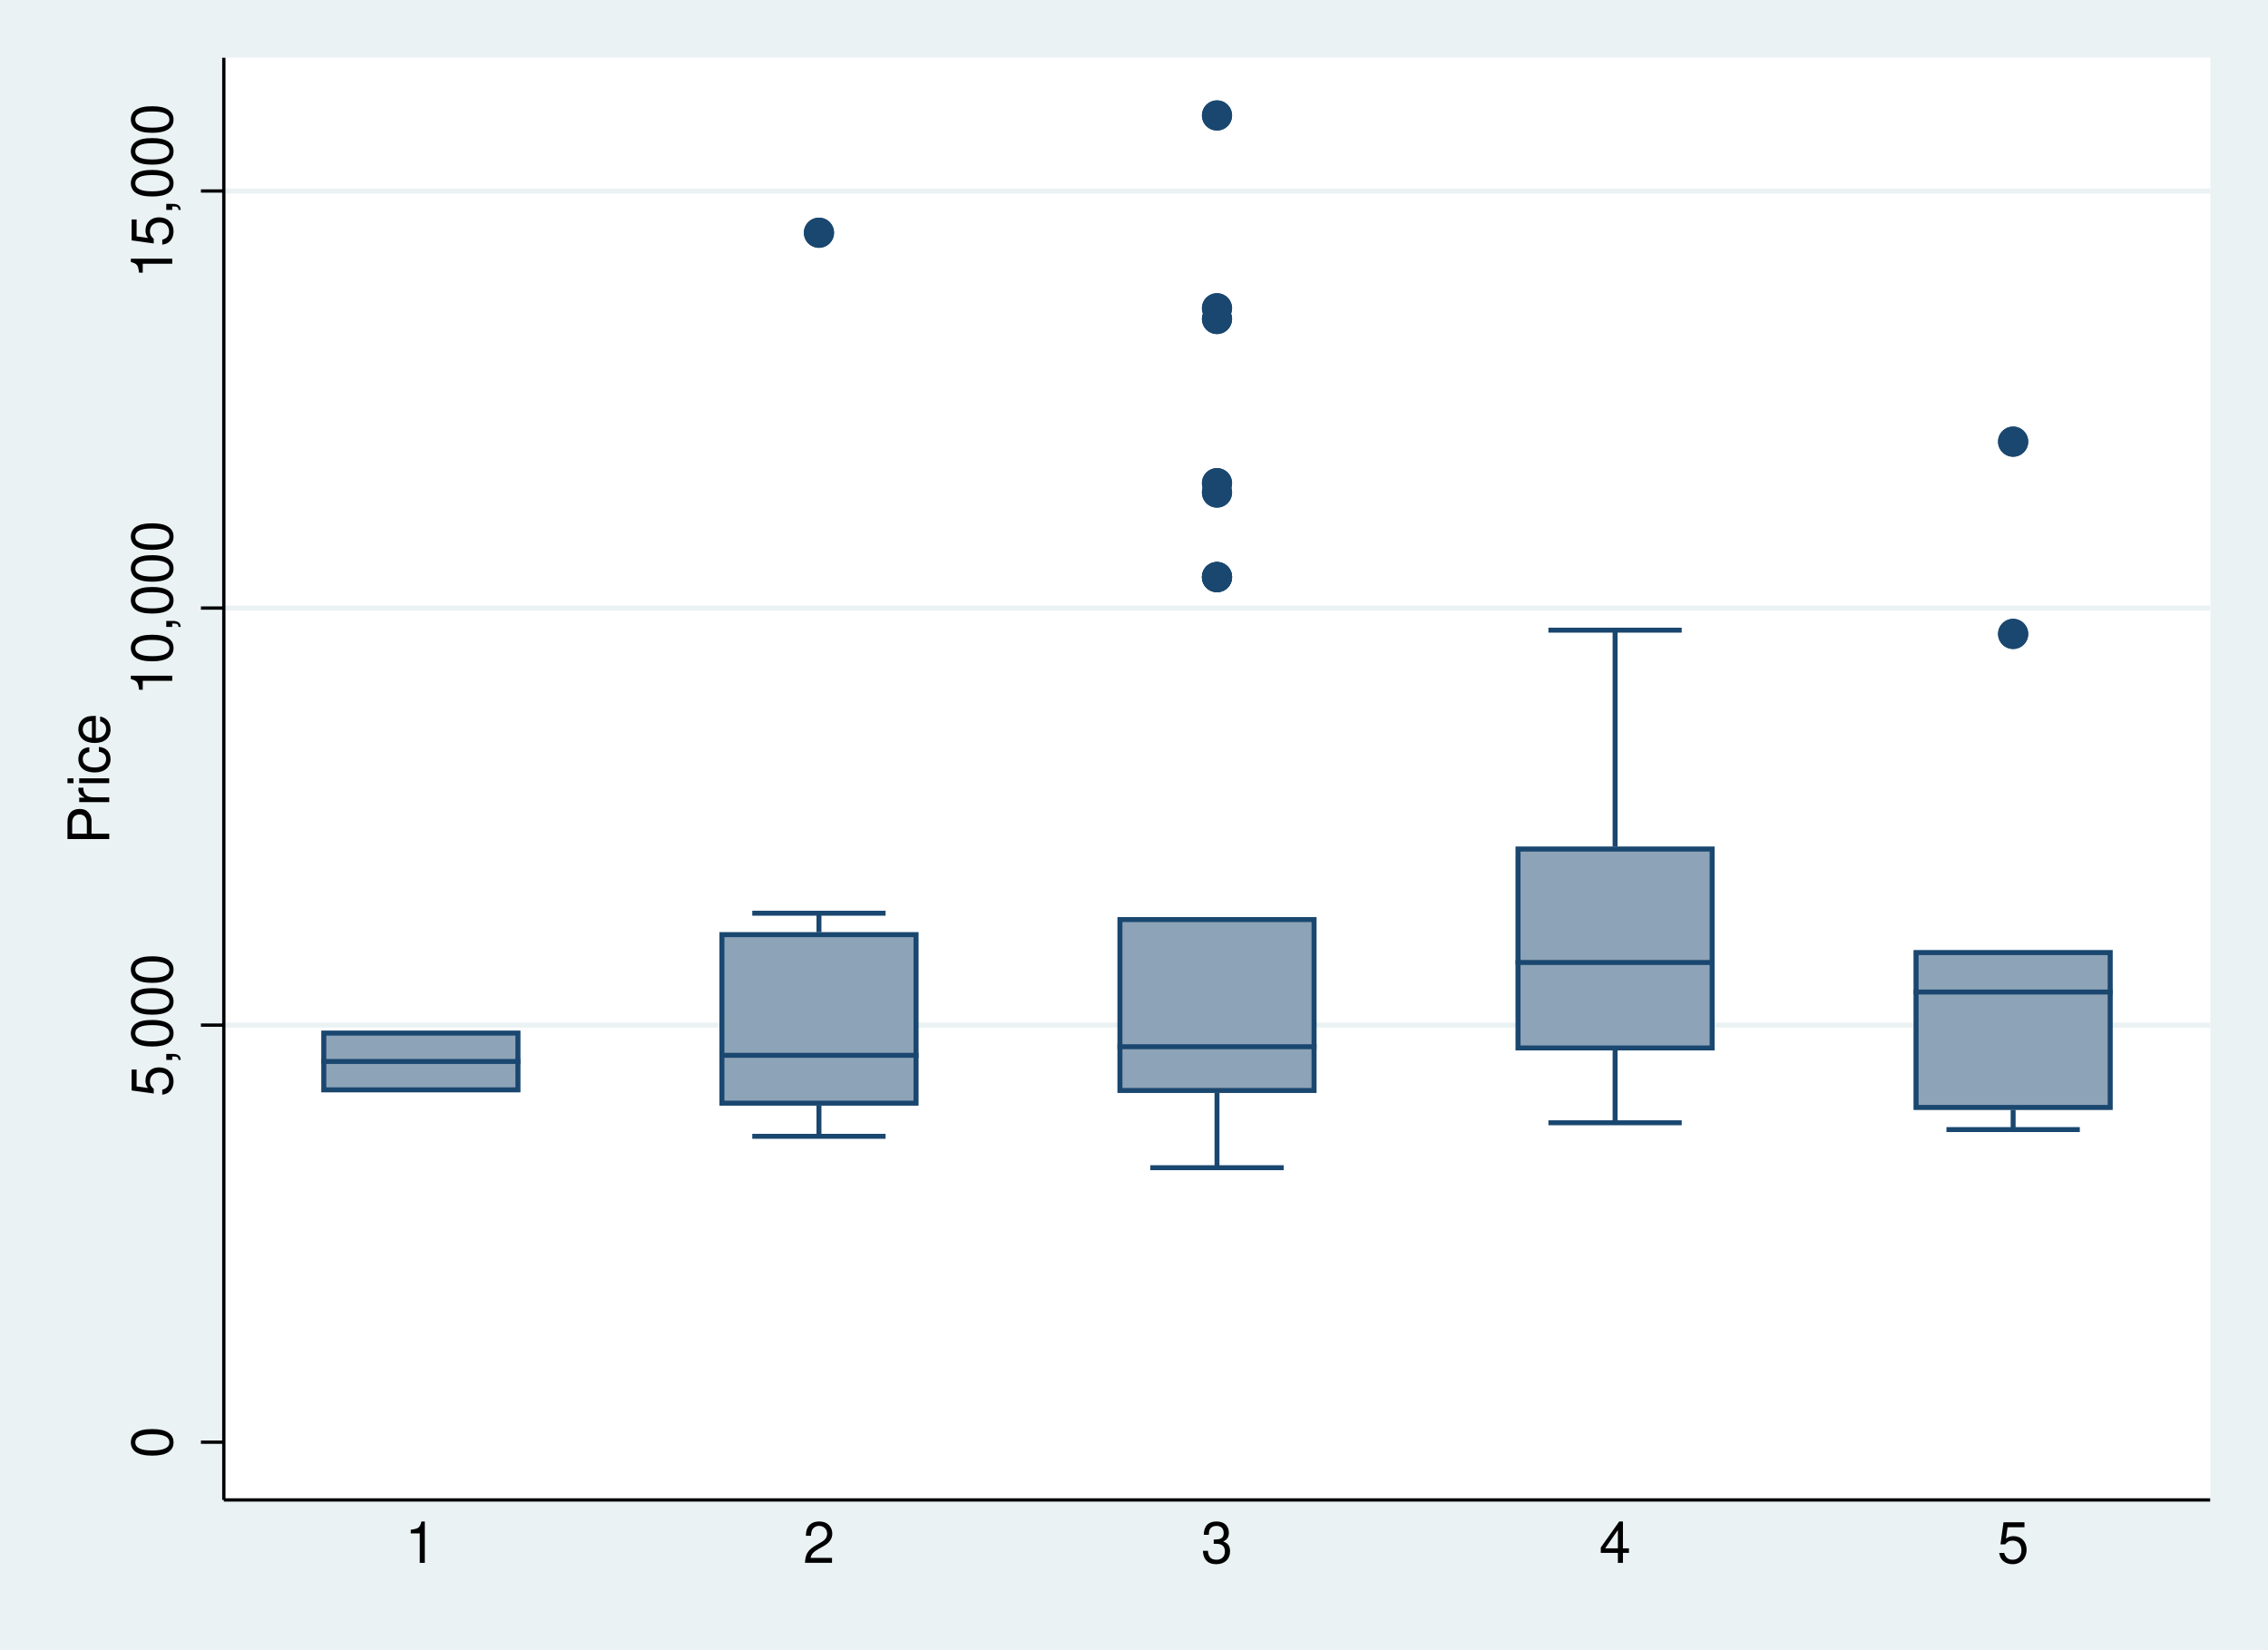
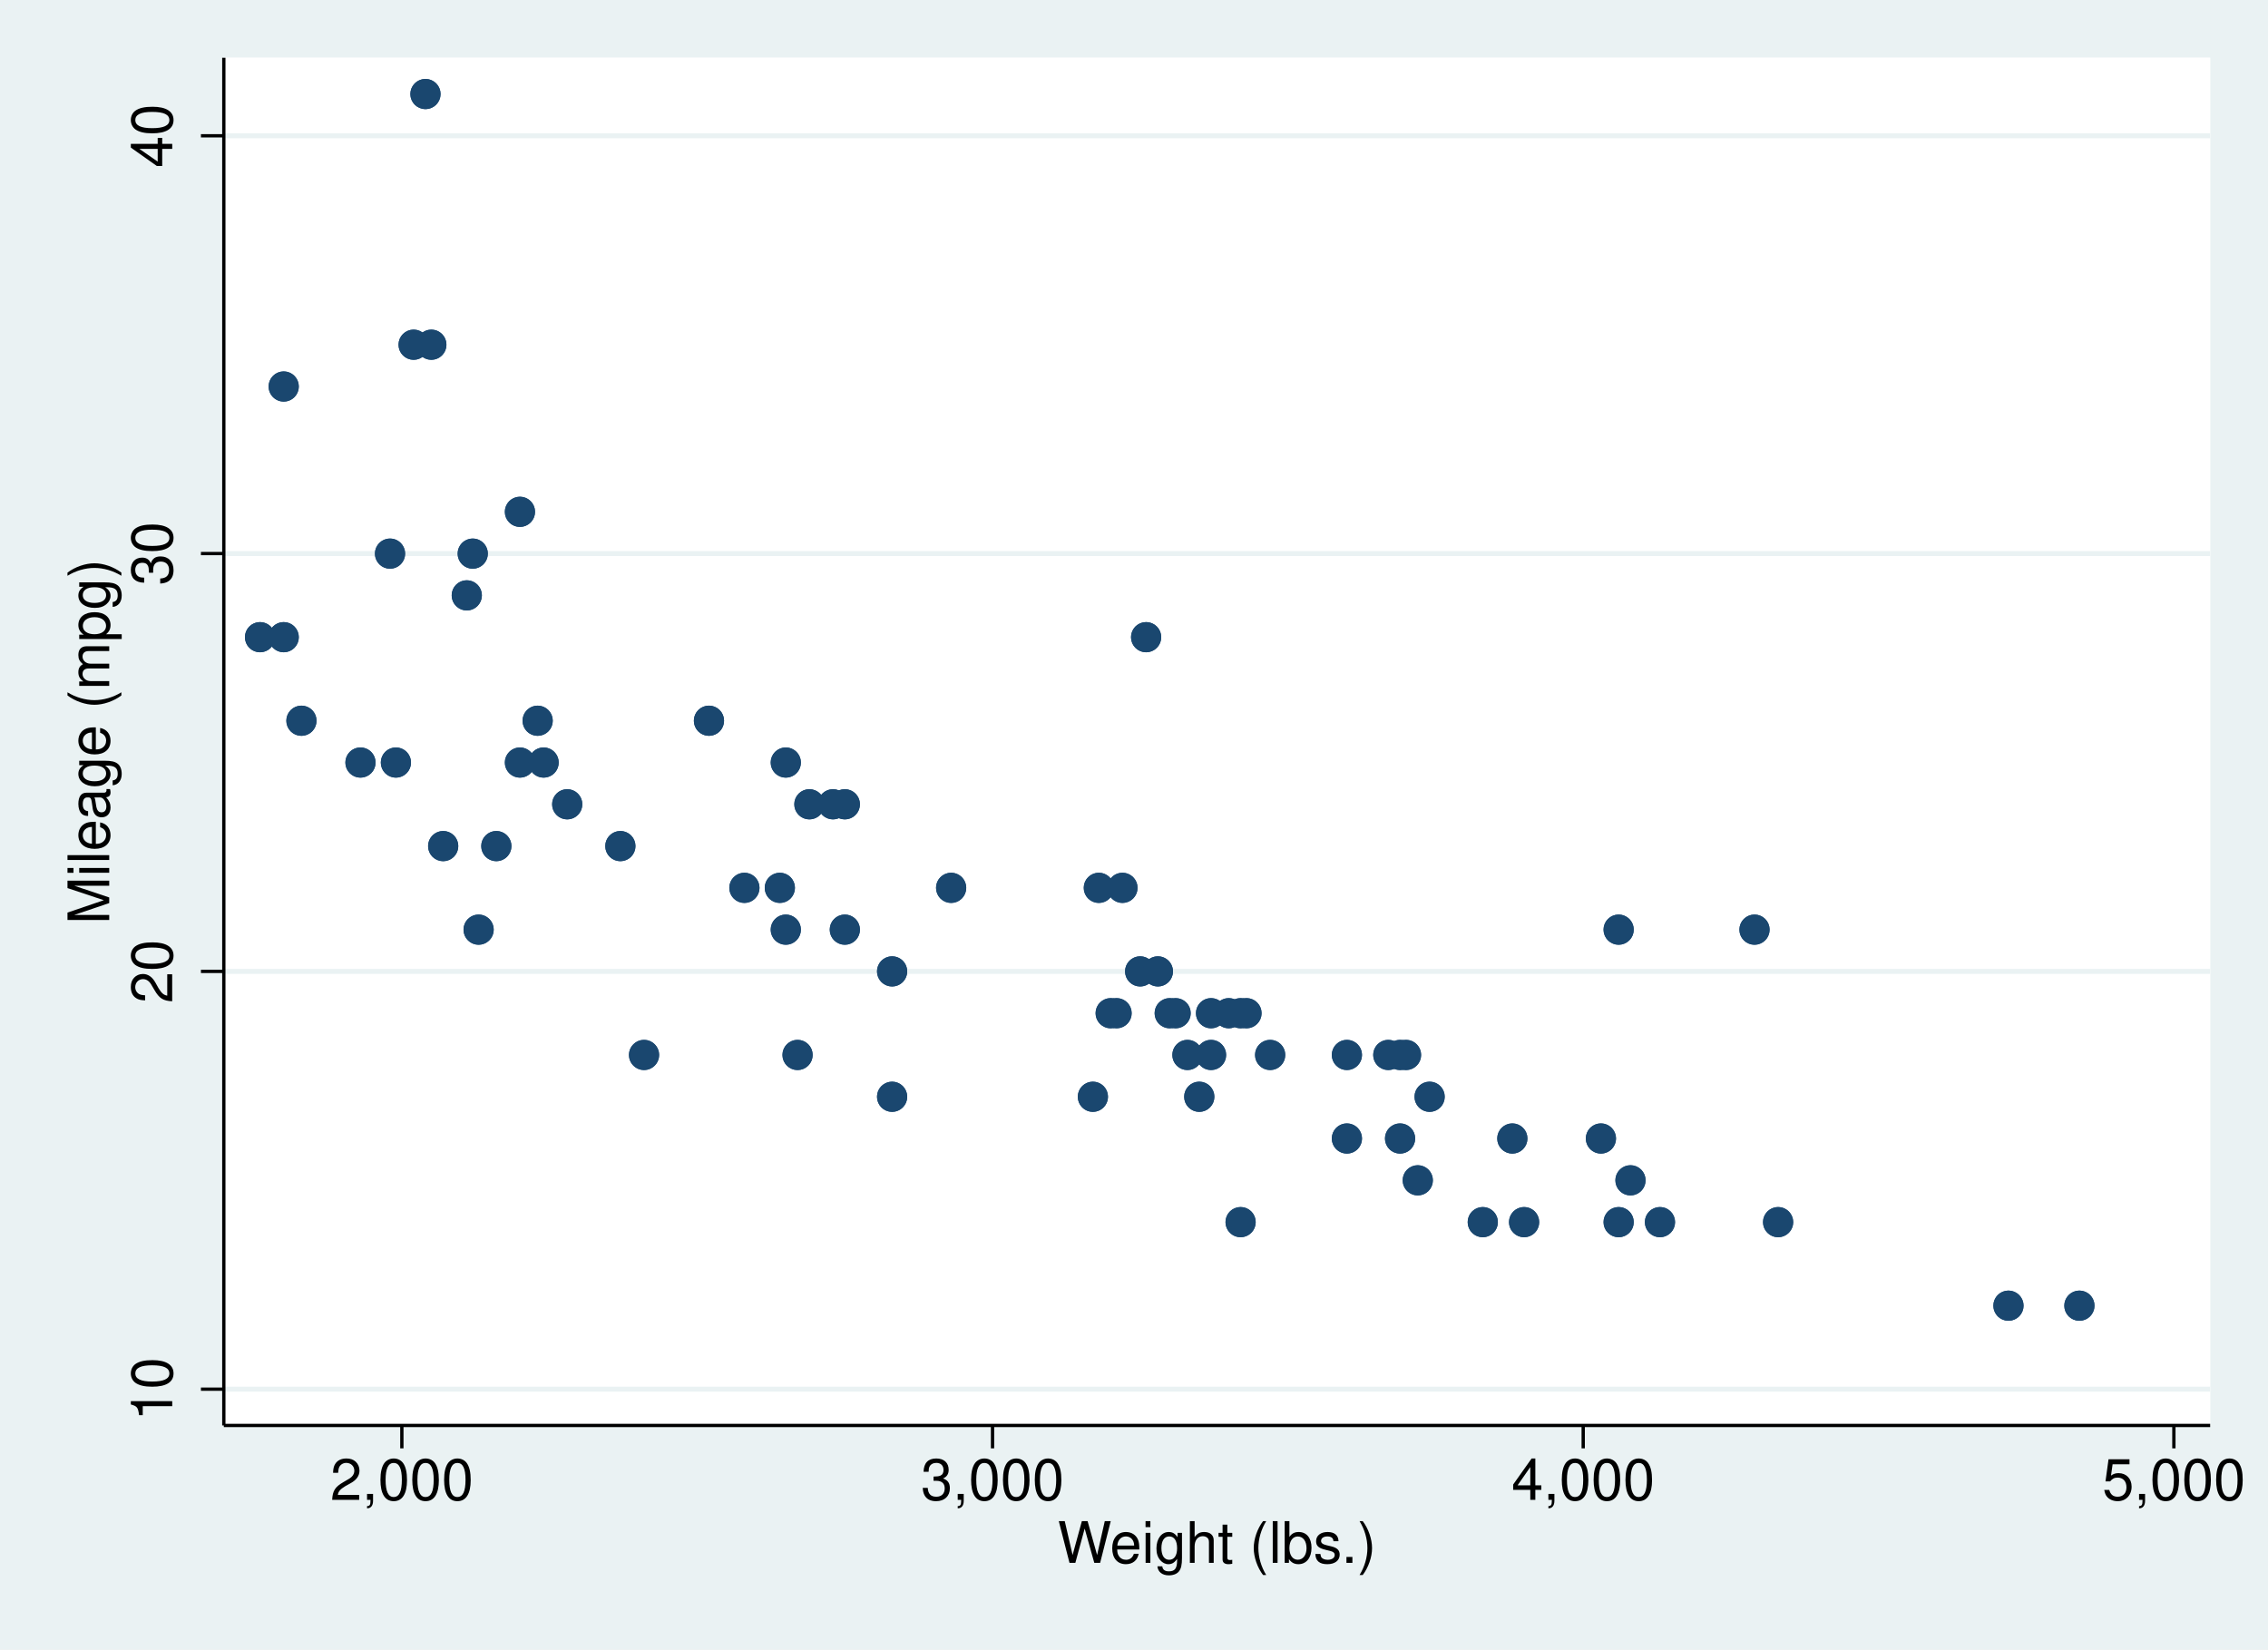
<svg xmlns="http://www.w3.org/2000/svg" version="1.1" width="5.50in" height="4.00in" viewBox="0 0 3960 2880">
  <rect x="0" y="0" width="3960" height="2880" style="fill:#EAF2F3;stroke:none" />
  <rect x="0.00" y="0.00" width="3959.88" height="2880.00" style="fill:#EAF2F3" />
  <rect x="2.88" y="2.88" width="3954.12" height="2874.24" style="fill:none;stroke:#EAF2F3;stroke-width:5.76" />
-   <rect x="390.80" y="100.86" width="3468.22" height="2518.39" style="fill:#FFFFFF" />
-   <rect x="393.68" y="103.74" width="3462.46" height="2512.63" style="fill:none;stroke:#FFFFFF;stroke-width:5.76" />
-   <line x1="390.80" y1="1790.10" x2="3859.02" y2="1790.10" style="stroke:#EAF2F3;stroke-width:8.64" />
-   <line x1="390.80" y1="1061.81" x2="3859.02" y2="1061.81" style="stroke:#EAF2F3;stroke-width:8.64" />
-   <line x1="390.80" y1="333.52" x2="3859.02" y2="333.52" style="stroke:#EAF2F3;stroke-width:8.64" />
-   <rect x="561.08" y="1799.75" width="347.49" height="107.67" style="fill:#8DA3B7" />
-   <rect x="565.40" y="1804.07" width="338.85" height="99.03" style="fill:none;stroke:#1A476F;stroke-width:8.64" />
-   <line x1="561.08" y1="1853.59" x2="908.57" y2="1853.59" style="stroke:#1A476F;stroke-width:8.64" />
-   <rect x="1256.19" y="1627.86" width="347.49" height="302.83" style="fill:#8DA3B7" />
-   <rect x="1260.51" y="1632.18" width="338.85" height="294.19" style="fill:none;stroke:#1A476F;stroke-width:8.64" />
-   <line x1="1256.19" y1="1842.82" x2="1603.68" y2="1842.82" style="stroke:#1A476F;stroke-width:8.64" />
-   <line x1="1429.93" y1="1930.68" x2="1429.93" y2="1984.27" style="stroke:#1A476F;stroke-width:8.64" />
-   <line x1="1429.93" y1="1627.86" x2="1429.93" y2="1594.69" style="stroke:#1A476F;stroke-width:8.64" />
-   <line x1="1313.48" y1="1984.27" x2="1546.26" y2="1984.27" style="stroke:#1A476F;stroke-width:8.64" />
-   <line x1="1313.48" y1="1594.69" x2="1546.26" y2="1594.69" style="stroke:#1A476F;stroke-width:8.64" />
-   <rect x="1951.17" y="1601.50" width="347.49" height="307.03" style="fill:#8DA3B7" />
-   <rect x="1955.49" y="1605.82" width="338.85" height="298.39" style="fill:none;stroke:#1A476F;stroke-width:8.64" />
-   <line x1="1951.17" y1="1827.84" x2="2298.66" y2="1827.84" style="stroke:#1A476F;stroke-width:8.64" />
-   <line x1="2124.91" y1="1908.53" x2="2124.91" y2="2039.09" style="stroke:#1A476F;stroke-width:8.64" />
-   <line x1="2008.46" y1="2039.09" x2="2241.36" y2="2039.09" style="stroke:#1A476F;stroke-width:8.64" />
-   <rect x="2646.27" y="1478.36" width="347.49" height="355.92" style="fill:#8DA3B7" />
-   <rect x="2650.59" y="1482.68" width="338.85" height="347.28" style="fill:none;stroke:#1A476F;stroke-width:8.64" />
-   <line x1="2646.27" y1="1680.70" x2="2993.76" y2="1680.70" style="stroke:#1A476F;stroke-width:8.64" />
-   <line x1="2820.01" y1="1834.28" x2="2820.01" y2="1960.63" style="stroke:#1A476F;stroke-width:8.64" />
-   <line x1="2820.01" y1="1478.36" x2="2820.01" y2="1100.42" style="stroke:#1A476F;stroke-width:8.64" />
-   <line x1="2703.57" y1="1960.63" x2="2936.34" y2="1960.63" style="stroke:#1A476F;stroke-width:8.64" />
-   <line x1="2703.57" y1="1100.42" x2="2936.34" y2="1100.42" style="stroke:#1A476F;stroke-width:8.64" />
-   <rect x="3341.25" y="1659.17" width="347.49" height="278.94" style="fill:#8DA3B7" />
-   <rect x="3345.57" y="1663.49" width="338.85" height="270.30" style="fill:none;stroke:#1A476F;stroke-width:8.64" />
-   <line x1="3341.25" y1="1732.31" x2="3688.74" y2="1732.31" style="stroke:#1A476F;stroke-width:8.64" />
-   <line x1="3514.99" y1="1938.11" x2="3514.99" y2="1972.51" style="stroke:#1A476F;stroke-width:8.64" />
-   <line x1="3398.55" y1="1972.51" x2="3631.44" y2="1972.51" style="stroke:#1A476F;stroke-width:8.64" />
-   <circle cx="1429.93" cy="406.41" r="26.35" style="fill:#1A476F" />
-   <circle cx="1429.93" cy="406.41" r="22.03" style="fill:none;stroke:#1A476F;stroke-width:8.64" />
-   <circle cx="2124.91" cy="1007.85" r="26.35" style="fill:#1A476F" />
-   <circle cx="2124.91" cy="1007.85" r="22.03" style="fill:none;stroke:#1A476F;stroke-width:8.64" />
-   <circle cx="2124.91" cy="1007.60" r="26.35" style="fill:#1A476F" />
-   <circle cx="2124.91" cy="1007.60" r="22.03" style="fill:none;stroke:#1A476F;stroke-width:8.64" />
-   <circle cx="2124.91" cy="860.09" r="26.35" style="fill:#1A476F" />
-   <circle cx="2124.91" cy="860.09" r="22.03" style="fill:none;stroke:#1A476F;stroke-width:8.64" />
-   <circle cx="2124.91" cy="843.75" r="26.35" style="fill:#1A476F" />
-   <circle cx="2124.91" cy="843.75" r="22.03" style="fill:none;stroke:#1A476F;stroke-width:8.64" />
-   <circle cx="2124.91" cy="557.02" r="26.35" style="fill:#1A476F" />
-   <circle cx="2124.91" cy="557.02" r="22.03" style="fill:none;stroke:#1A476F;stroke-width:8.64" />
-   <circle cx="2124.91" cy="538.33" r="26.35" style="fill:#1A476F" />
-   <circle cx="2124.91" cy="538.33" r="22.03" style="fill:none;stroke:#1A476F;stroke-width:8.64" />
-   <circle cx="2124.91" cy="201.60" r="26.35" style="fill:#1A476F" />
-   <circle cx="2124.91" cy="201.60" r="22.03" style="fill:none;stroke:#1A476F;stroke-width:8.64" />
-   <circle cx="3514.99" cy="1106.98" r="26.35" style="fill:#1A476F" />
-   <circle cx="3514.99" cy="1106.98" r="22.03" style="fill:none;stroke:#1A476F;stroke-width:8.64" />
-   <circle cx="3514.99" cy="771.23" r="26.35" style="fill:#1A476F" />
-   <circle cx="3514.99" cy="771.23" r="22.03" style="fill:none;stroke:#1A476F;stroke-width:8.64" />
-   <line x1="390.80" y1="2619.25" x2="390.80" y2="100.86" style="stroke:#000000;stroke-width:5.76" />
-   <line x1="390.80" y1="2518.39" x2="350.83" y2="2518.39" style="stroke:#000000;stroke-width:5.76" />
-   <text x="300.72" y="2518.39" style="font-family:'Helvetica';font-size:99.99px;fill:#000000" transform="rotate(-90 300.72,2518.39)" text-anchor="middle">0</text>
-   <line x1="390.80" y1="1790.10" x2="350.83" y2="1790.10" style="stroke:#000000;stroke-width:5.76" />
-   <text x="300.72" y="1790.10" style="font-family:'Helvetica';font-size:99.99px;fill:#000000" transform="rotate(-90 300.72,1790.10)" text-anchor="middle">5,000</text>
-   <line x1="390.80" y1="1061.81" x2="350.83" y2="1061.81" style="stroke:#000000;stroke-width:5.76" />
-   <text x="300.72" y="1061.81" style="font-family:'Helvetica';font-size:99.99px;fill:#000000" transform="rotate(-90 300.72,1061.81)" text-anchor="middle">10,000</text>
-   <line x1="390.80" y1="333.52" x2="350.83" y2="333.52" style="stroke:#000000;stroke-width:5.76" />
-   <text x="300.72" y="333.52" style="font-family:'Helvetica';font-size:99.99px;fill:#000000" transform="rotate(-90 300.72,333.52)" text-anchor="middle">15,000</text>
-   <text x="190.71" y="1360.06" style="font-family:'Helvetica';font-size:99.99px;fill:#000000" transform="rotate(-90 190.71,1360.06)" text-anchor="middle">Price</text>
-   <line x1="390.80" y1="2619.25" x2="3859.02" y2="2619.25" style="stroke:#000000;stroke-width:5.76" />
-   <text x="734.83" y="2729.16" style="font-family:'Helvetica';font-size:99.99px;fill:#000000" text-anchor="middle">1</text>
-   <text x="1429.93" y="2729.16" style="font-family:'Helvetica';font-size:99.99px;fill:#000000" text-anchor="middle">2</text>
-   <text x="2124.91" y="2729.16" style="font-family:'Helvetica';font-size:99.99px;fill:#000000" text-anchor="middle">3</text>
-   <text x="2820.01" y="2729.16" style="font-family:'Helvetica';font-size:99.99px;fill:#000000" text-anchor="middle">4</text>
-   <text x="3514.99" y="2729.16" style="font-family:'Helvetica';font-size:99.99px;fill:#000000" text-anchor="middle">5</text>
+   <rect x="390.80" y="100.86" width="3468.22" height="2388.33" style="fill:#FFFFFF" />
+   <rect x="393.68" y="103.74" width="3462.46" height="2382.57" style="fill:none;stroke:#FFFFFF;stroke-width:5.76" />
+   <line x1="390.80" y1="2425.82" x2="3859.02" y2="2425.82" style="stroke:#EAF2F3;stroke-width:8.64" />
+   <line x1="390.80" y1="1696.29" x2="3859.02" y2="1696.29" style="stroke:#EAF2F3;stroke-width:8.64" />
+   <line x1="390.80" y1="966.64" x2="3859.02" y2="966.64" style="stroke:#EAF2F3;stroke-width:8.64" />
+   <line x1="390.80" y1="237.11" x2="3859.02" y2="237.11" style="stroke:#EAF2F3;stroke-width:8.64" />
+   <circle cx="1660.72" cy="1550.39" r="26.35" style="fill:#1A476F" />
+   <circle cx="1660.72" cy="1550.39" r="22.03" style="fill:none;stroke:#1A476F;stroke-width:8.64" />
+   <circle cx="2093.97" cy="1915.21" r="26.35" style="fill:#1A476F" />
+   <circle cx="2093.97" cy="1915.21" r="22.03" style="fill:none;stroke:#1A476F;stroke-width:8.64" />
+   <circle cx="1361.62" cy="1550.39" r="26.35" style="fill:#1A476F" />
+   <circle cx="1361.62" cy="1550.39" r="22.03" style="fill:none;stroke:#1A476F;stroke-width:8.64" />
+   <circle cx="1990.77" cy="1696.29" r="26.35" style="fill:#1A476F" />
+   <circle cx="1990.77" cy="1696.29" r="22.03" style="fill:none;stroke:#1A476F;stroke-width:8.64" />
+   <circle cx="2846.87" cy="2061.12" r="26.35" style="fill:#1A476F" />
+   <circle cx="2846.87" cy="2061.12" r="22.03" style="fill:none;stroke:#1A476F;stroke-width:8.64" />
+   <circle cx="2424.01" cy="1842.20" r="26.35" style="fill:#1A476F" />
+   <circle cx="2424.01" cy="1842.20" r="22.03" style="fill:none;stroke:#1A476F;stroke-width:8.64" />
+   <circle cx="938.77" cy="1258.58" r="26.35" style="fill:#1A476F" />
+   <circle cx="938.77" cy="1258.58" r="22.03" style="fill:none;stroke:#1A476F;stroke-width:8.64" />
+   <circle cx="2021.70" cy="1696.29" r="26.35" style="fill:#1A476F" />
+   <circle cx="2021.70" cy="1696.29" r="22.03" style="fill:none;stroke:#1A476F;stroke-width:8.64" />
+   <circle cx="2640.58" cy="1988.11" r="26.35" style="fill:#1A476F" />
+   <circle cx="2640.58" cy="1988.11" r="22.03" style="fill:none;stroke:#1A476F;stroke-width:8.64" />
+   <circle cx="2145.45" cy="1769.31" r="26.35" style="fill:#1A476F" />
+   <circle cx="2145.45" cy="1769.31" r="22.03" style="fill:none;stroke:#1A476F;stroke-width:8.64" />
+   <circle cx="3104.64" cy="2134.14" r="26.35" style="fill:#1A476F" />
+   <circle cx="3104.64" cy="2134.14" r="22.03" style="fill:none;stroke:#1A476F;stroke-width:8.64" />
+   <circle cx="2661.12" cy="2134.14" r="26.35" style="fill:#1A476F" />
+   <circle cx="2661.12" cy="2134.14" r="22.03" style="fill:none;stroke:#1A476F;stroke-width:8.64" />
+   <circle cx="3063.43" cy="1623.40" r="26.35" style="fill:#1A476F" />
+   <circle cx="3063.43" cy="1623.40" r="22.03" style="fill:none;stroke:#1A476F;stroke-width:8.64" />
+   <circle cx="815.02" cy="1039.66" r="26.35" style="fill:#1A476F" />
+   <circle cx="815.02" cy="1039.66" r="22.03" style="fill:none;stroke:#1A476F;stroke-width:8.64" />
+   <circle cx="2444.56" cy="1988.11" r="26.35" style="fill:#1A476F" />
+   <circle cx="2444.56" cy="1988.11" r="22.03" style="fill:none;stroke:#1A476F;stroke-width:8.64" />
+   <circle cx="1918.62" cy="1550.39" r="26.35" style="fill:#1A476F" />
+   <circle cx="1918.62" cy="1550.39" r="22.03" style="fill:none;stroke:#1A476F;stroke-width:8.64" />
+   <circle cx="1959.83" cy="1550.39" r="26.35" style="fill:#1A476F" />
+   <circle cx="1959.83" cy="1550.39" r="22.03" style="fill:none;stroke:#1A476F;stroke-width:8.64" />
+   <circle cx="1475.10" cy="1404.48" r="26.35" style="fill:#1A476F" />
+   <circle cx="1475.10" cy="1404.48" r="22.03" style="fill:none;stroke:#1A476F;stroke-width:8.64" />
+   <circle cx="2176.39" cy="1769.31" r="26.35" style="fill:#1A476F" />
+   <circle cx="2176.39" cy="1769.31" r="22.03" style="fill:none;stroke:#1A476F;stroke-width:8.64" />
+   <circle cx="825.41" cy="966.77" r="26.35" style="fill:#1A476F" />
+   <circle cx="825.41" cy="966.77" r="22.03" style="fill:none;stroke:#1A476F;stroke-width:8.64" />
+   <circle cx="2351.74" cy="1842.20" r="26.35" style="fill:#1A476F" />
+   <circle cx="2351.74" cy="1842.20" r="22.03" style="fill:none;stroke:#1A476F;stroke-width:8.64" />
+   <circle cx="2351.74" cy="1988.11" r="26.35" style="fill:#1A476F" />
+   <circle cx="2351.74" cy="1988.11" r="22.03" style="fill:none;stroke:#1A476F;stroke-width:8.64" />
+   <circle cx="2496.16" cy="1915.21" r="26.35" style="fill:#1A476F" />
+   <circle cx="2496.16" cy="1915.21" r="22.03" style="fill:none;stroke:#1A476F;stroke-width:8.64" />
+   <circle cx="495.37" cy="1112.67" r="26.35" style="fill:#1A476F" />
+   <circle cx="495.37" cy="1112.67" r="22.03" style="fill:none;stroke:#1A476F;stroke-width:8.64" />
+   <circle cx="1372.02" cy="1623.40" r="26.35" style="fill:#1A476F" />
+   <circle cx="1372.02" cy="1623.40" r="22.03" style="fill:none;stroke:#1A476F;stroke-width:8.64" />
+   <circle cx="3630.70" cy="2280.04" r="26.35" style="fill:#1A476F" />
+   <circle cx="3630.70" cy="2280.04" r="22.03" style="fill:none;stroke:#1A476F;stroke-width:8.64" />
+   <circle cx="3506.83" cy="2280.04" r="26.35" style="fill:#1A476F" />
+   <circle cx="3506.83" cy="2280.04" r="22.03" style="fill:none;stroke:#1A476F;stroke-width:8.64" />
+   <circle cx="2588.97" cy="2134.14" r="26.35" style="fill:#1A476F" />
+   <circle cx="2588.97" cy="2134.14" r="22.03" style="fill:none;stroke:#1A476F;stroke-width:8.64" />
+   <circle cx="1299.75" cy="1550.39" r="26.35" style="fill:#1A476F" />
+   <circle cx="1299.75" cy="1550.39" r="22.03" style="fill:none;stroke:#1A476F;stroke-width:8.64" />
+   <circle cx="2826.20" cy="2134.14" r="26.35" style="fill:#1A476F" />
+   <circle cx="2826.20" cy="2134.14" r="22.03" style="fill:none;stroke:#1A476F;stroke-width:8.64" />
+   <circle cx="2475.49" cy="2061.12" r="26.35" style="fill:#1A476F" />
+   <circle cx="2475.49" cy="2061.12" r="22.03" style="fill:none;stroke:#1A476F;stroke-width:8.64" />
+   <circle cx="2114.52" cy="1842.20" r="26.35" style="fill:#1A476F" />
+   <circle cx="2114.52" cy="1842.20" r="22.03" style="fill:none;stroke:#1A476F;stroke-width:8.64" />
+   <circle cx="2898.35" cy="2134.14" r="26.35" style="fill:#1A476F" />
+   <circle cx="2898.35" cy="2134.14" r="22.03" style="fill:none;stroke:#1A476F;stroke-width:8.64" />
+   <circle cx="1557.64" cy="1696.29" r="26.35" style="fill:#1A476F" />
+   <circle cx="1557.64" cy="1696.29" r="22.03" style="fill:none;stroke:#1A476F;stroke-width:8.64" />
+   <circle cx="2826.20" cy="1623.40" r="26.35" style="fill:#1A476F" />
+   <circle cx="2826.20" cy="1623.40" r="22.03" style="fill:none;stroke:#1A476F;stroke-width:8.64" />
+   <circle cx="2052.64" cy="1769.31" r="26.35" style="fill:#1A476F" />
+   <circle cx="2052.64" cy="1769.31" r="22.03" style="fill:none;stroke:#1A476F;stroke-width:8.64" />
+   <circle cx="2042.37" cy="1769.31" r="26.35" style="fill:#1A476F" />
+   <circle cx="2042.37" cy="1769.31" r="22.03" style="fill:none;stroke:#1A476F;stroke-width:8.64" />
+   <circle cx="2444.56" cy="1842.20" r="26.35" style="fill:#1A476F" />
+   <circle cx="2444.56" cy="1842.20" r="22.03" style="fill:none;stroke:#1A476F;stroke-width:8.64" />
+   <circle cx="2114.52" cy="1769.31" r="26.35" style="fill:#1A476F" />
+   <circle cx="2114.52" cy="1769.31" r="22.03" style="fill:none;stroke:#1A476F;stroke-width:8.64" />
+   <circle cx="1454.43" cy="1404.48" r="26.35" style="fill:#1A476F" />
+   <circle cx="1454.43" cy="1404.48" r="22.03" style="fill:none;stroke:#1A476F;stroke-width:8.64" />
+   <circle cx="2795.26" cy="1988.11" r="26.35" style="fill:#1A476F" />
+   <circle cx="2795.26" cy="1988.11" r="22.03" style="fill:none;stroke:#1A476F;stroke-width:8.64" />
+   <circle cx="2001.16" cy="1112.67" r="26.35" style="fill:#1A476F" />
+   <circle cx="2001.16" cy="1112.67" r="22.03" style="fill:none;stroke:#1A476F;stroke-width:8.64" />
+   <circle cx="495.37" cy="674.95" r="26.35" style="fill:#1A476F" />
+   <circle cx="495.37" cy="674.95" r="22.03" style="fill:none;stroke:#1A476F;stroke-width:8.64" />
+   <circle cx="907.83" cy="1331.59" r="26.35" style="fill:#1A476F" />
+   <circle cx="907.83" cy="1331.59" r="22.03" style="fill:none;stroke:#1A476F;stroke-width:8.64" />
+   <circle cx="1237.87" cy="1258.58" r="26.35" style="fill:#1A476F" />
+   <circle cx="1237.87" cy="1258.58" r="22.03" style="fill:none;stroke:#1A476F;stroke-width:8.64" />
+   <circle cx="2073.31" cy="1842.20" r="26.35" style="fill:#1A476F" />
+   <circle cx="2073.31" cy="1842.20" r="22.03" style="fill:none;stroke:#1A476F;stroke-width:8.64" />
+   <circle cx="2454.95" cy="1842.20" r="26.35" style="fill:#1A476F" />
+   <circle cx="2454.95" cy="1842.20" r="22.03" style="fill:none;stroke:#1A476F;stroke-width:8.64" />
+   <circle cx="2217.72" cy="1842.20" r="26.35" style="fill:#1A476F" />
+   <circle cx="2217.72" cy="1842.20" r="22.03" style="fill:none;stroke:#1A476F;stroke-width:8.64" />
+   <circle cx="1949.56" cy="1769.31" r="26.35" style="fill:#1A476F" />
+   <circle cx="1949.56" cy="1769.31" r="22.03" style="fill:none;stroke:#1A476F;stroke-width:8.64" />
+   <circle cx="1939.29" cy="1769.31" r="26.35" style="fill:#1A476F" />
+   <circle cx="1939.29" cy="1769.31" r="22.03" style="fill:none;stroke:#1A476F;stroke-width:8.64" />
+   <circle cx="2166.12" cy="1769.31" r="26.35" style="fill:#1A476F" />
+   <circle cx="2166.12" cy="1769.31" r="22.03" style="fill:none;stroke:#1A476F;stroke-width:8.64" />
+   <circle cx="1413.22" cy="1404.48" r="26.35" style="fill:#1A476F" />
+   <circle cx="1413.22" cy="1404.48" r="22.03" style="fill:none;stroke:#1A476F;stroke-width:8.64" />
+   <circle cx="1557.64" cy="1915.21" r="26.35" style="fill:#1A476F" />
+   <circle cx="1557.64" cy="1915.21" r="22.03" style="fill:none;stroke:#1A476F;stroke-width:8.64" />
+   <circle cx="773.81" cy="1477.50" r="26.35" style="fill:#1A476F" />
+   <circle cx="773.81" cy="1477.50" r="22.03" style="fill:none;stroke:#1A476F;stroke-width:8.64" />
+   <circle cx="1372.02" cy="1331.59" r="26.35" style="fill:#1A476F" />
+   <circle cx="1372.02" cy="1331.59" r="22.03" style="fill:none;stroke:#1A476F;stroke-width:8.64" />
+   <circle cx="1083.18" cy="1477.50" r="26.35" style="fill:#1A476F" />
+   <circle cx="1083.18" cy="1477.50" r="22.03" style="fill:none;stroke:#1A476F;stroke-width:8.64" />
+   <circle cx="722.21" cy="601.94" r="26.35" style="fill:#1A476F" />
+   <circle cx="722.21" cy="601.94" r="22.03" style="fill:none;stroke:#1A476F;stroke-width:8.64" />
+   <circle cx="990.37" cy="1404.48" r="26.35" style="fill:#1A476F" />
+   <circle cx="990.37" cy="1404.48" r="22.03" style="fill:none;stroke:#1A476F;stroke-width:8.64" />
+   <circle cx="1475.10" cy="1623.40" r="26.35" style="fill:#1A476F" />
+   <circle cx="1475.10" cy="1623.40" r="22.03" style="fill:none;stroke:#1A476F;stroke-width:8.64" />
+   <circle cx="835.68" cy="1623.40" r="26.35" style="fill:#1A476F" />
+   <circle cx="835.68" cy="1623.40" r="22.03" style="fill:none;stroke:#1A476F;stroke-width:8.64" />
+   <circle cx="949.16" cy="1331.59" r="26.35" style="fill:#1A476F" />
+   <circle cx="949.16" cy="1331.59" r="22.03" style="fill:none;stroke:#1A476F;stroke-width:8.64" />
+   <circle cx="454.04" cy="1112.67" r="26.35" style="fill:#1A476F" />
+   <circle cx="454.04" cy="1112.67" r="22.03" style="fill:none;stroke:#1A476F;stroke-width:8.64" />
+   <circle cx="681.00" cy="966.77" r="26.35" style="fill:#1A476F" />
+   <circle cx="681.00" cy="966.77" r="22.03" style="fill:none;stroke:#1A476F;stroke-width:8.64" />
+   <circle cx="2166.12" cy="2134.14" r="26.35" style="fill:#1A476F" />
+   <circle cx="2166.12" cy="2134.14" r="22.03" style="fill:none;stroke:#1A476F;stroke-width:8.64" />
+   <circle cx="526.31" cy="1258.58" r="26.35" style="fill:#1A476F" />
+   <circle cx="526.31" cy="1258.58" r="22.03" style="fill:none;stroke:#1A476F;stroke-width:8.64" />
+   <circle cx="753.14" cy="601.94" r="26.35" style="fill:#1A476F" />
+   <circle cx="753.14" cy="601.94" r="22.03" style="fill:none;stroke:#1A476F;stroke-width:8.64" />
+   <circle cx="1124.52" cy="1842.20" r="26.35" style="fill:#1A476F" />
+   <circle cx="1124.52" cy="1842.20" r="22.03" style="fill:none;stroke:#1A476F;stroke-width:8.64" />
+   <circle cx="907.83" cy="893.75" r="26.35" style="fill:#1A476F" />
+   <circle cx="907.83" cy="893.75" r="22.03" style="fill:none;stroke:#1A476F;stroke-width:8.64" />
+   <circle cx="1392.56" cy="1842.20" r="26.35" style="fill:#1A476F" />
+   <circle cx="1392.56" cy="1842.20" r="22.03" style="fill:none;stroke:#1A476F;stroke-width:8.64" />
+   <circle cx="866.62" cy="1477.50" r="26.35" style="fill:#1A476F" />
+   <circle cx="866.62" cy="1477.50" r="22.03" style="fill:none;stroke:#1A476F;stroke-width:8.64" />
+   <circle cx="742.87" cy="164.22" r="26.35" style="fill:#1A476F" />
+   <circle cx="742.87" cy="164.22" r="22.03" style="fill:none;stroke:#1A476F;stroke-width:8.64" />
+   <circle cx="629.39" cy="1331.59" r="26.35" style="fill:#1A476F" />
+   <circle cx="629.39" cy="1331.59" r="22.03" style="fill:none;stroke:#1A476F;stroke-width:8.64" />
+   <circle cx="691.27" cy="1331.59" r="26.35" style="fill:#1A476F" />
+   <circle cx="691.27" cy="1331.59" r="22.03" style="fill:none;stroke:#1A476F;stroke-width:8.64" />
+   <circle cx="1908.22" cy="1915.21" r="26.35" style="fill:#1A476F" />
+   <circle cx="1908.22" cy="1915.21" r="22.03" style="fill:none;stroke:#1A476F;stroke-width:8.64" />
+   <line x1="390.80" y1="2489.19" x2="390.80" y2="100.86" style="stroke:#000000;stroke-width:5.76" />
+   <line x1="390.80" y1="2425.82" x2="350.83" y2="2425.82" style="stroke:#000000;stroke-width:5.76" />
+   <text x="300.72" y="2425.82" style="font-family:'Helvetica';font-size:99.99px;fill:#000000" transform="rotate(-90 300.72,2425.82)" text-anchor="middle">10</text>
+   <line x1="390.80" y1="1696.29" x2="350.83" y2="1696.29" style="stroke:#000000;stroke-width:5.76" />
+   <text x="300.72" y="1696.29" style="font-family:'Helvetica';font-size:99.99px;fill:#000000" transform="rotate(-90 300.72,1696.29)" text-anchor="middle">20</text>
+   <line x1="390.80" y1="966.64" x2="350.83" y2="966.64" style="stroke:#000000;stroke-width:5.76" />
+   <text x="300.72" y="966.64" style="font-family:'Helvetica';font-size:99.99px;fill:#000000" transform="rotate(-90 300.72,966.64)" text-anchor="middle">30</text>
+   <line x1="390.80" y1="237.11" x2="350.83" y2="237.11" style="stroke:#000000;stroke-width:5.76" />
+   <text x="300.72" y="237.11" style="font-family:'Helvetica';font-size:99.99px;fill:#000000" transform="rotate(-90 300.72,237.11)" text-anchor="middle">40</text>
+   <text x="190.71" y="1294.96" style="font-family:'Helvetica';font-size:99.99px;fill:#000000" transform="rotate(-90 190.71,1294.96)" text-anchor="middle">Mileage (mpg)</text>
+   <line x1="390.80" y1="2489.19" x2="3859.02" y2="2489.19" style="stroke:#000000;stroke-width:5.76" />
+   <line x1="701.66" y1="2489.19" x2="701.66" y2="2529.16" style="stroke:#000000;stroke-width:5.76" />
+   <text x="701.66" y="2619.14" style="font-family:'Helvetica';font-size:99.99px;fill:#000000" text-anchor="middle">2,000</text>
+   <line x1="1732.99" y1="2489.19" x2="1732.99" y2="2529.16" style="stroke:#000000;stroke-width:5.76" />
+   <text x="1732.99" y="2619.14" style="font-family:'Helvetica';font-size:99.99px;fill:#000000" text-anchor="middle">3,000</text>
+   <line x1="2764.33" y1="2489.19" x2="2764.33" y2="2529.16" style="stroke:#000000;stroke-width:5.76" />
+   <text x="2764.33" y="2619.14" style="font-family:'Helvetica';font-size:99.99px;fill:#000000" text-anchor="middle">4,000</text>
+   <line x1="3795.66" y1="2489.19" x2="3795.66" y2="2529.16" style="stroke:#000000;stroke-width:5.76" />
+   <text x="3795.66" y="2619.14" style="font-family:'Helvetica';font-size:99.99px;fill:#000000" text-anchor="middle">5,000</text>
+   <text x="2124.91" y="2729.16" style="font-family:'Helvetica';font-size:99.99px;fill:#000000" text-anchor="middle">Weight (lbs.)</text>
</svg>
